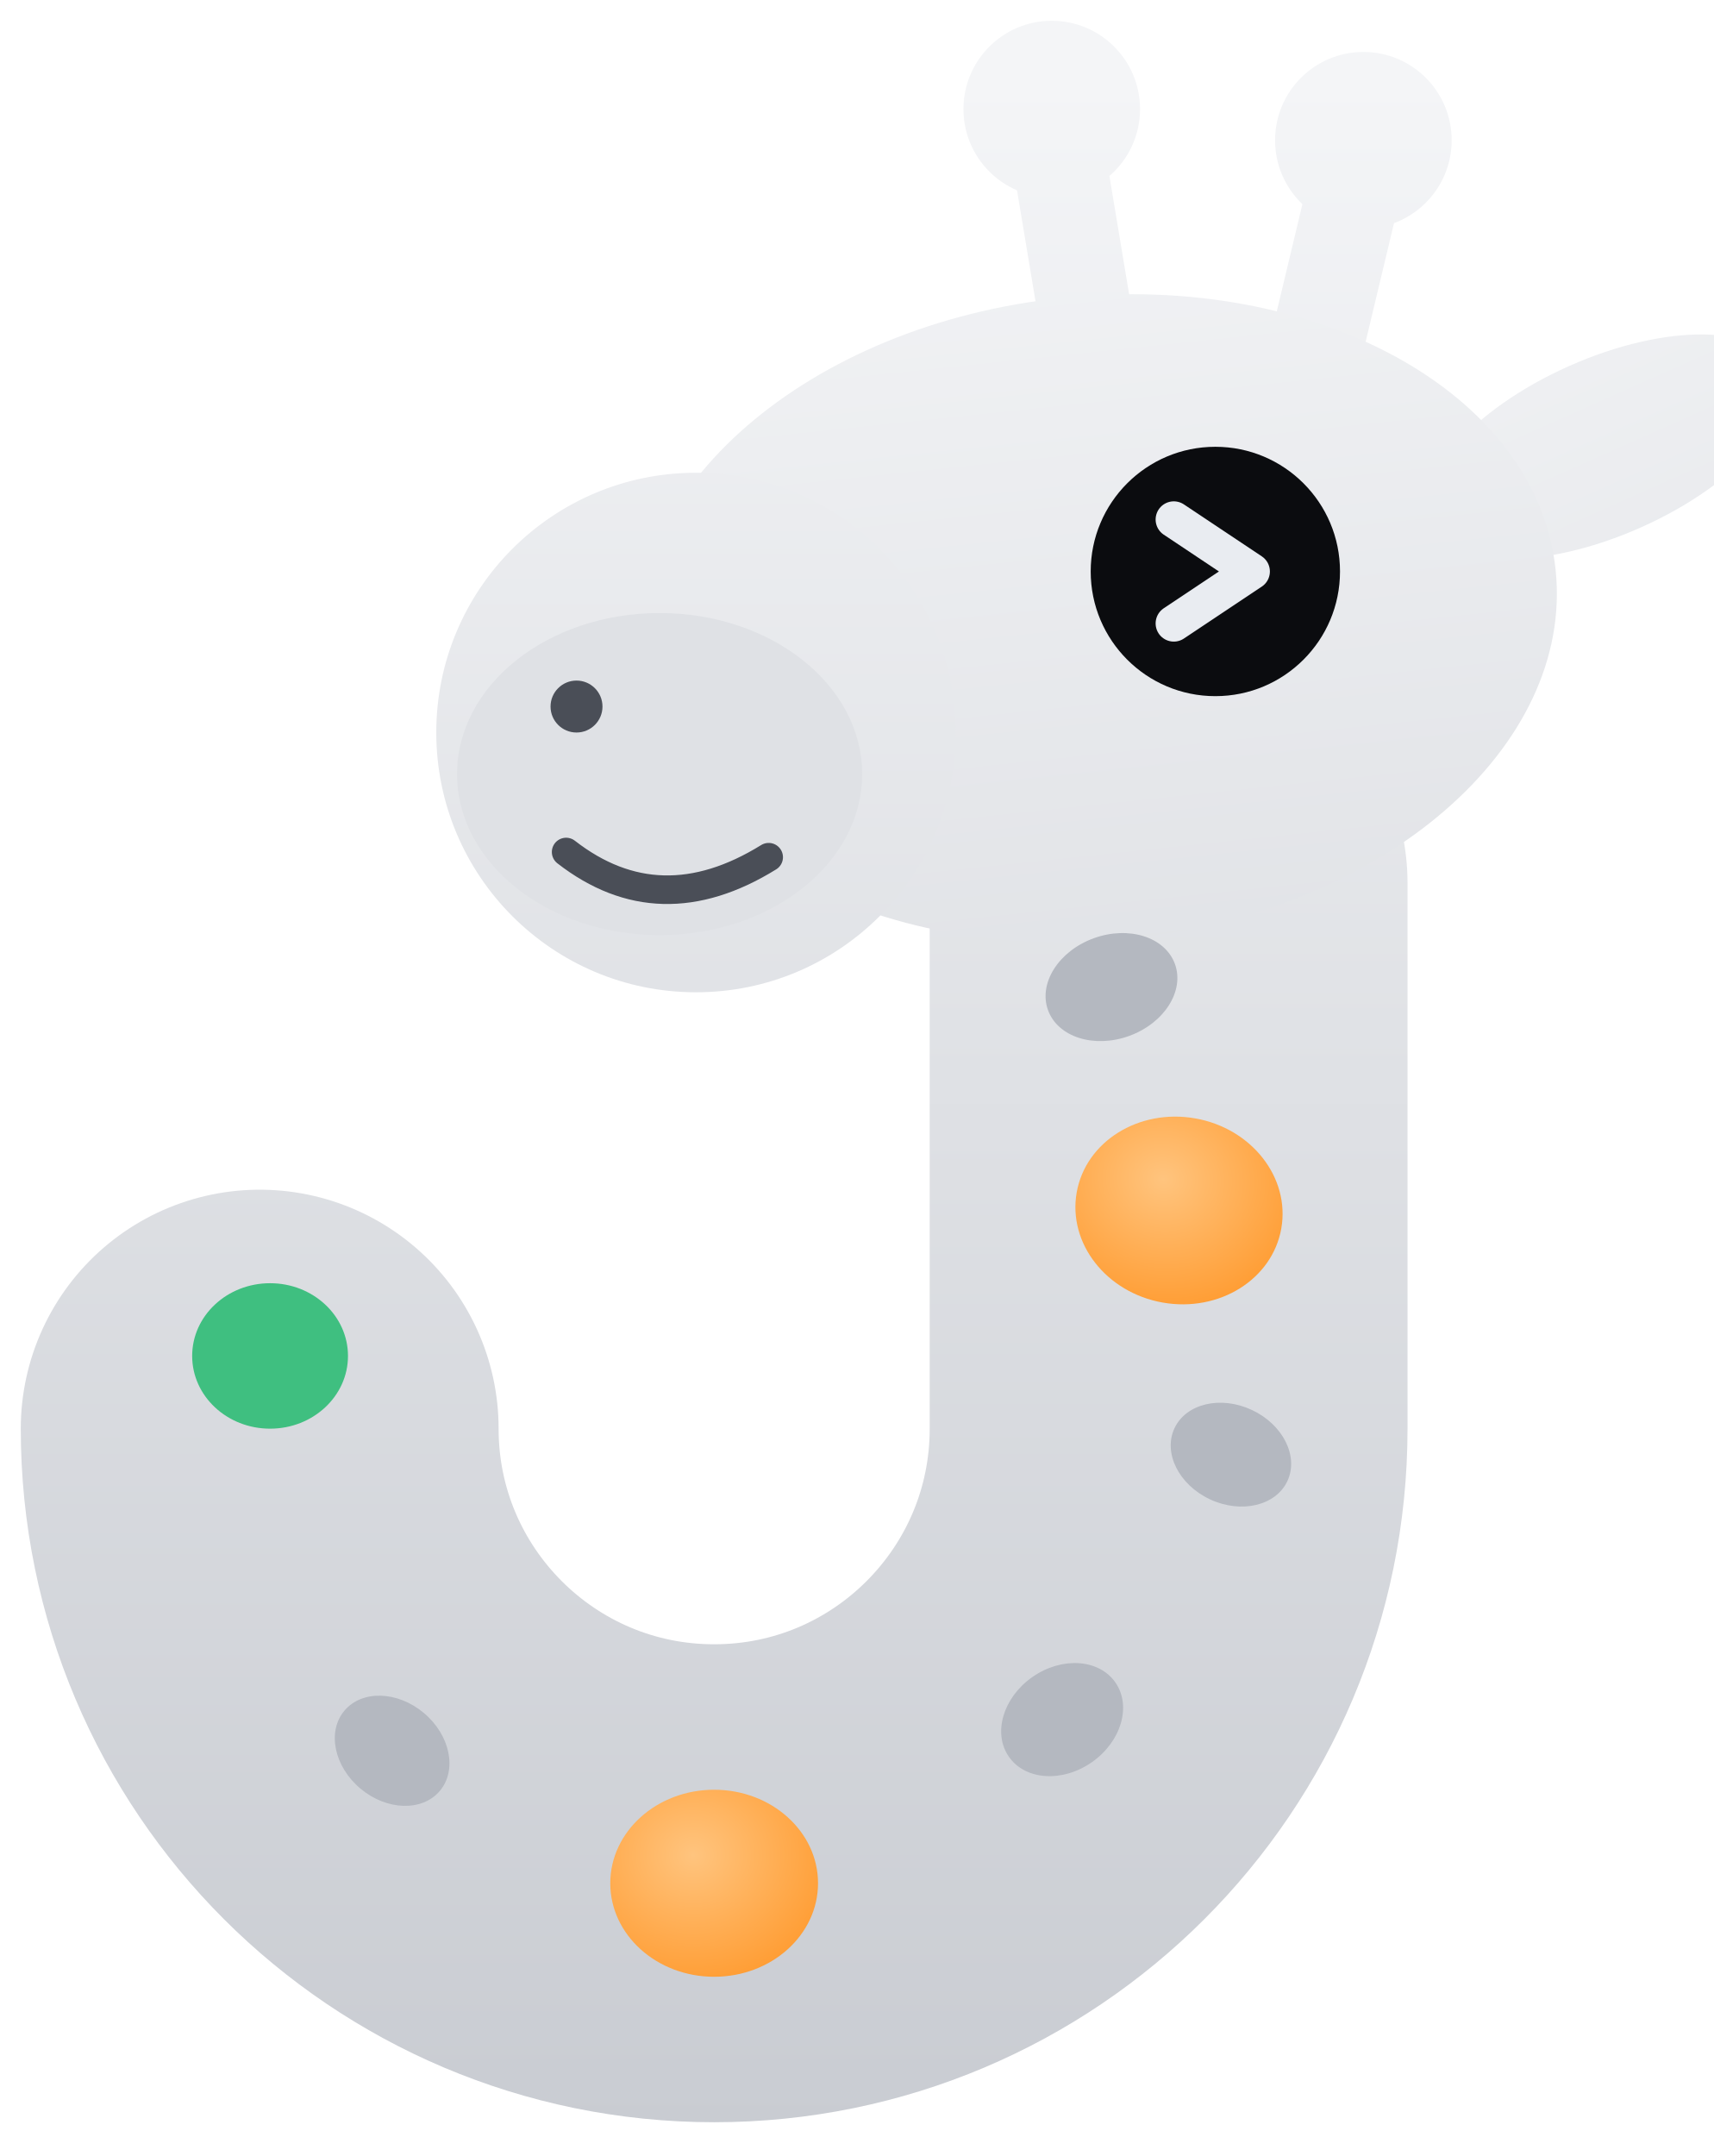
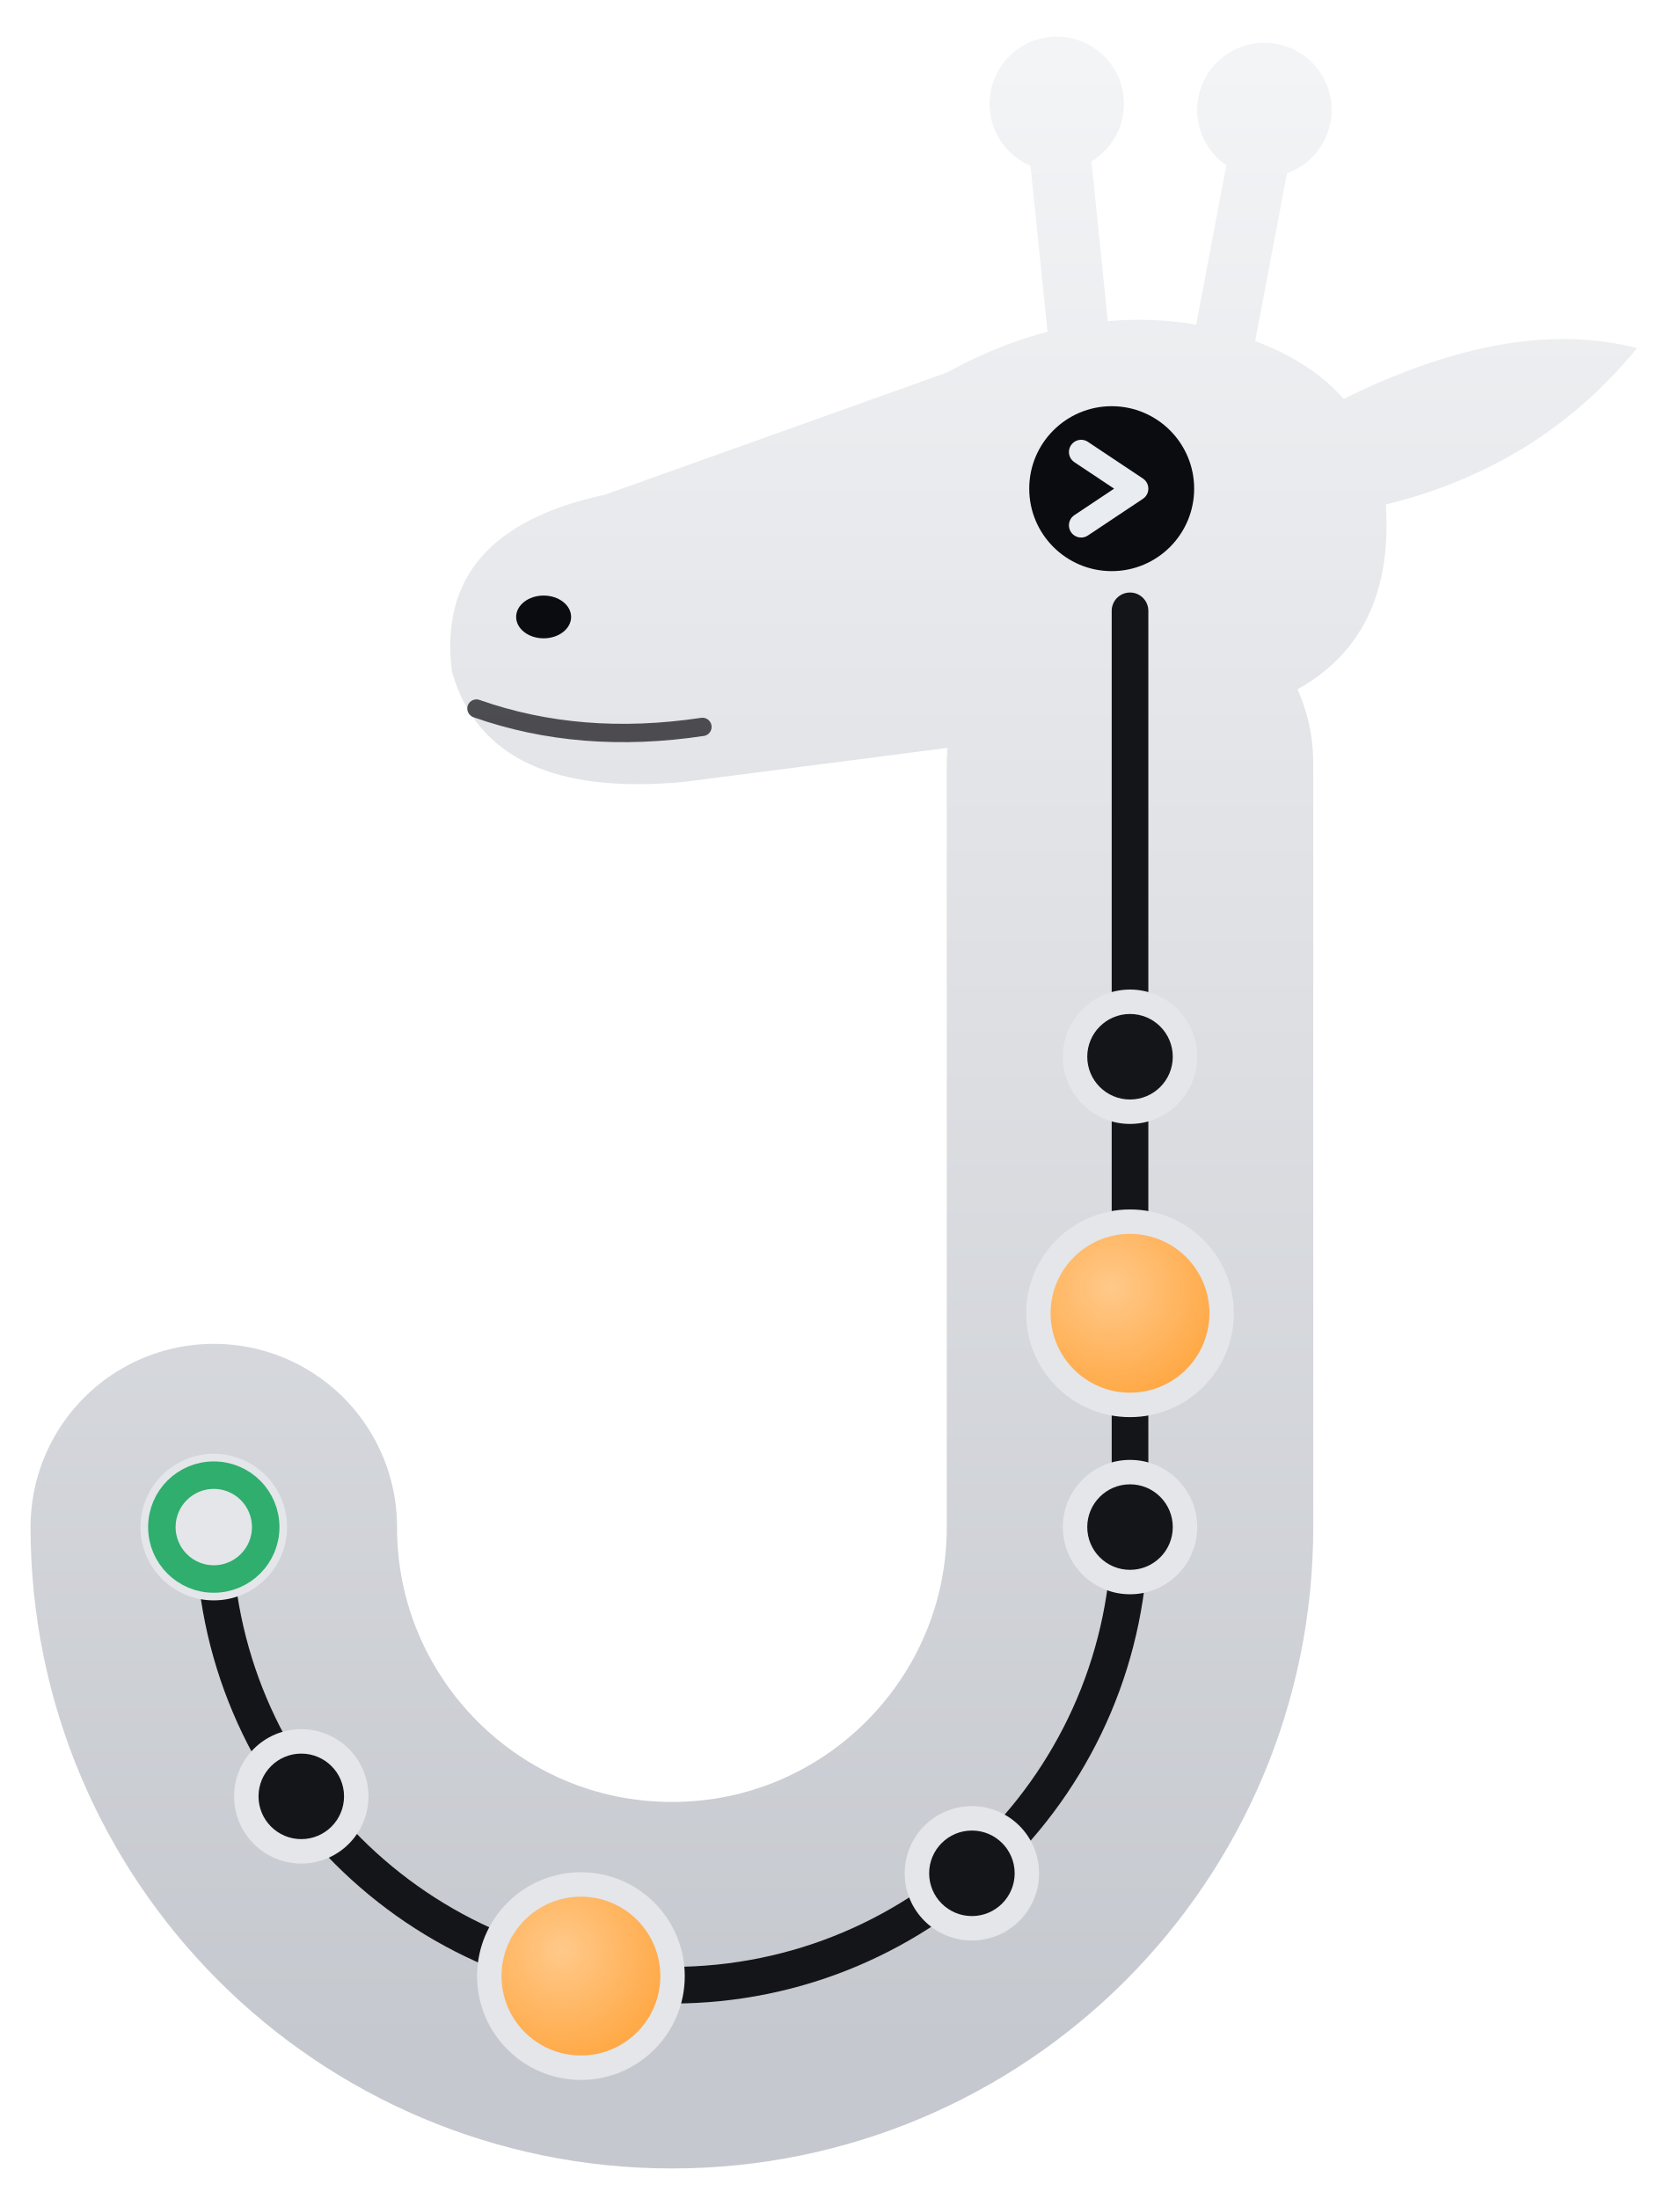
- <svg xmlns="http://www.w3.org/2000/svg" width="660" height="830" viewBox="150 90 660 830">
+ <svg xmlns="http://www.w3.org/2000/svg" width="550" height="720" viewBox="250 130 550 720">
  <defs>
-     <linearGradient id="body" gradientUnits="userSpaceOnUse" x1="0" y1="120" x2="0" y2="910">
-       <stop offset="0" stop-color="#f4f5f7" />
-       <stop offset="1" stop-color="#c9ccd2" />
+     <radialGradient id="stopG" cx=".38" cy=".34" r=".75">
+       <stop offset="0" stop-color="#ffc98a" />
+       <stop offset="1" stop-color="#ffa640" />
+     </radialGradient>
+     <linearGradient id="tJDark" x1="0" y1="0" x2="0" y2="1">
+       <stop offset="0" stop-color="#181a20" />
+       <stop offset="1" stop-color="#0b0c0f" />
    </linearGradient>
-     <radialGradient id="stop" cx=".4" cy=".35" r=".75">
-       <stop offset="0" stop-color="#ffc47e" />
-       <stop offset="1" stop-color="#ff9a2e" />
-     </radialGradient>
+     <linearGradient id="bJInk" gradientUnits="userSpaceOnUse" x1="0" y1="150" x2="0" y2="800">
+       <stop offset="0" stop-color="#f3f4f6" />
+       <stop offset="1" stop-color="#c5c8ce" />
+     </linearGradient>
+     <filter id="sh" x="-20%" y="-20%" width="140%" height="140%">
+       <feDropShadow dx="0" dy="14" stdDeviation="16" flood-color="#000" flood-opacity=".22" />
+     </filter>
  </defs>
-   <g fill="url(#body)">
-     <path d="M600 430V640a175 175 0 0 1-350 0" fill="none" stroke="url(#body)" stroke-width="184" stroke-linecap="round" />
-     <path d="M572 236 L556 140 M652 244 L674 152" stroke="url(#body)" stroke-width="36" stroke-linecap="round" />
-     <circle cx="555" cy="132" r="34" />
-     <circle cx="675" cy="144" r="34" />
-     <ellipse cx="768" cy="262" rx="74" ry="34" transform="rotate(-24 768 262)" />
-     <ellipse cx="572" cy="328" rx="178" ry="124" transform="rotate(-6 572 328)" />
-     <circle cx="418" cy="372" r="100" />
+   <g>
+     <path d="M620 380V630a150 150 0 0 1-300 0" fill="none" stroke="url(#bJInk)" stroke-width="120" stroke-linecap="round" />
+     <path d="M604 248 L596 170 M650 246 L664 172" stroke="url(#bJInk)" stroke-width="20" stroke-linecap="round" />
+     <circle cx="596" cy="164" r="22" fill="url(#bJInk)" />
+     <circle cx="664" cy="166" r="22" fill="url(#bJInk)" />
+     <path d="M676 268 Q740 232 786 244 Q750 288 690 298Z" fill="url(#bJInk)" />
+     <path d="M640 236 Q704 248 704 302 Q704 348 660 362 L474 386 Q410 392 398 350 Q392 304 448 292 L560 252 Q600 230 640 236Z" fill="url(#bJInk)" />
+     <ellipse cx="428" cy="332" rx="9" ry="7" fill="#0b0c0f" />
+     <path d="M406 362 Q440 374 480 368" fill="none" stroke="#0b0c0f" stroke-width="6" stroke-linecap="round" opacity=".7" />
+     <circle cx="614" cy="290" r="27" fill="#0b0c0f" />
+     <path d="M604 278 L622 290 L604 302" fill="none" stroke="#e9ecf1" stroke-width="8" stroke-linecap="round" stroke-linejoin="round" />
  </g>
-   <ellipse cx="404" cy="388" rx="78" ry="62" fill="#dfe1e5" />
-   <circle cx="372" cy="362" r="10" fill="#4a4e57" />
-   <path d="M368 418 Q404 446 446 420" fill="none" stroke="#4a4e57" stroke-width="11" stroke-linecap="round" />
-   <circle cx="618" cy="310" r="48" fill="#0b0c0f" />
-   <path d="M602 290 L632 310 L602 330" fill="none" stroke="#e9ecf1" stroke-width="14" stroke-linecap="round" stroke-linejoin="round" />
-   <ellipse cx="578" cy="470" rx="26" ry="20" transform="rotate(-20 578 470)" fill="#b4b8c0" />
-   <ellipse cx="604" cy="556" rx="40" ry="36" transform="rotate(10 604 556)" fill="url(#stop)" />
-   <ellipse cx="624" cy="650" rx="24" ry="19" transform="rotate(25 624 650)" fill="#b4b8c0" />
-   <ellipse cx="559" cy="752" rx="25" ry="20" transform="rotate(-35 559 752)" fill="#b4b8c0" />
-   <ellipse cx="425" cy="815" rx="40" ry="36" transform="rotate(0 425 815)" fill="url(#stop)" />
-   <ellipse cx="301" cy="764" rx="24" ry="19" transform="rotate(40 301 764)" fill="#b4b8c0" />
-   <ellipse cx="254" cy="612" rx="30" ry="28" transform="rotate(0 254 612)" fill="#3fbf80" />
+   <path d="M620 330V630a150 150 0 0 1-300 0" fill="none" stroke="#131519" stroke-width="12" stroke-linecap="round" />
+   <circle cx="620" cy="476" r="22" fill="#e4e6ea" />
+   <circle cx="620" cy="476" r="14" fill="#131519" />
+   <circle cx="620" cy="560" r="34" fill="#e4e6ea" />
+   <circle cx="620" cy="560" r="26" fill="url(#stopG)" />
+   <circle cx="620" cy="630" r="22" fill="#e4e6ea" />
+   <circle cx="620" cy="630" r="14" fill="#131519" />
+   <circle cx="568.229" cy="743.362" r="22" fill="#e4e6ea" />
+   <circle cx="568.229" cy="743.362" r="14" fill="#131519" />
+   <circle cx="440.211" cy="777.012" r="34" fill="#e4e6ea" />
+   <circle cx="440.211" cy="777.012" r="26" fill="url(#stopG)" />
+   <circle cx="348.647" cy="718.168" r="22" fill="#e4e6ea" />
+   <circle cx="348.647" cy="718.168" r="14" fill="#131519" />
+   <circle cx="320" cy="630" r="24" fill="#e4e6ea" />
+   <circle cx="320" cy="630" r="17" fill="none" stroke="#2fae6e" stroke-width="9" />
</svg>
